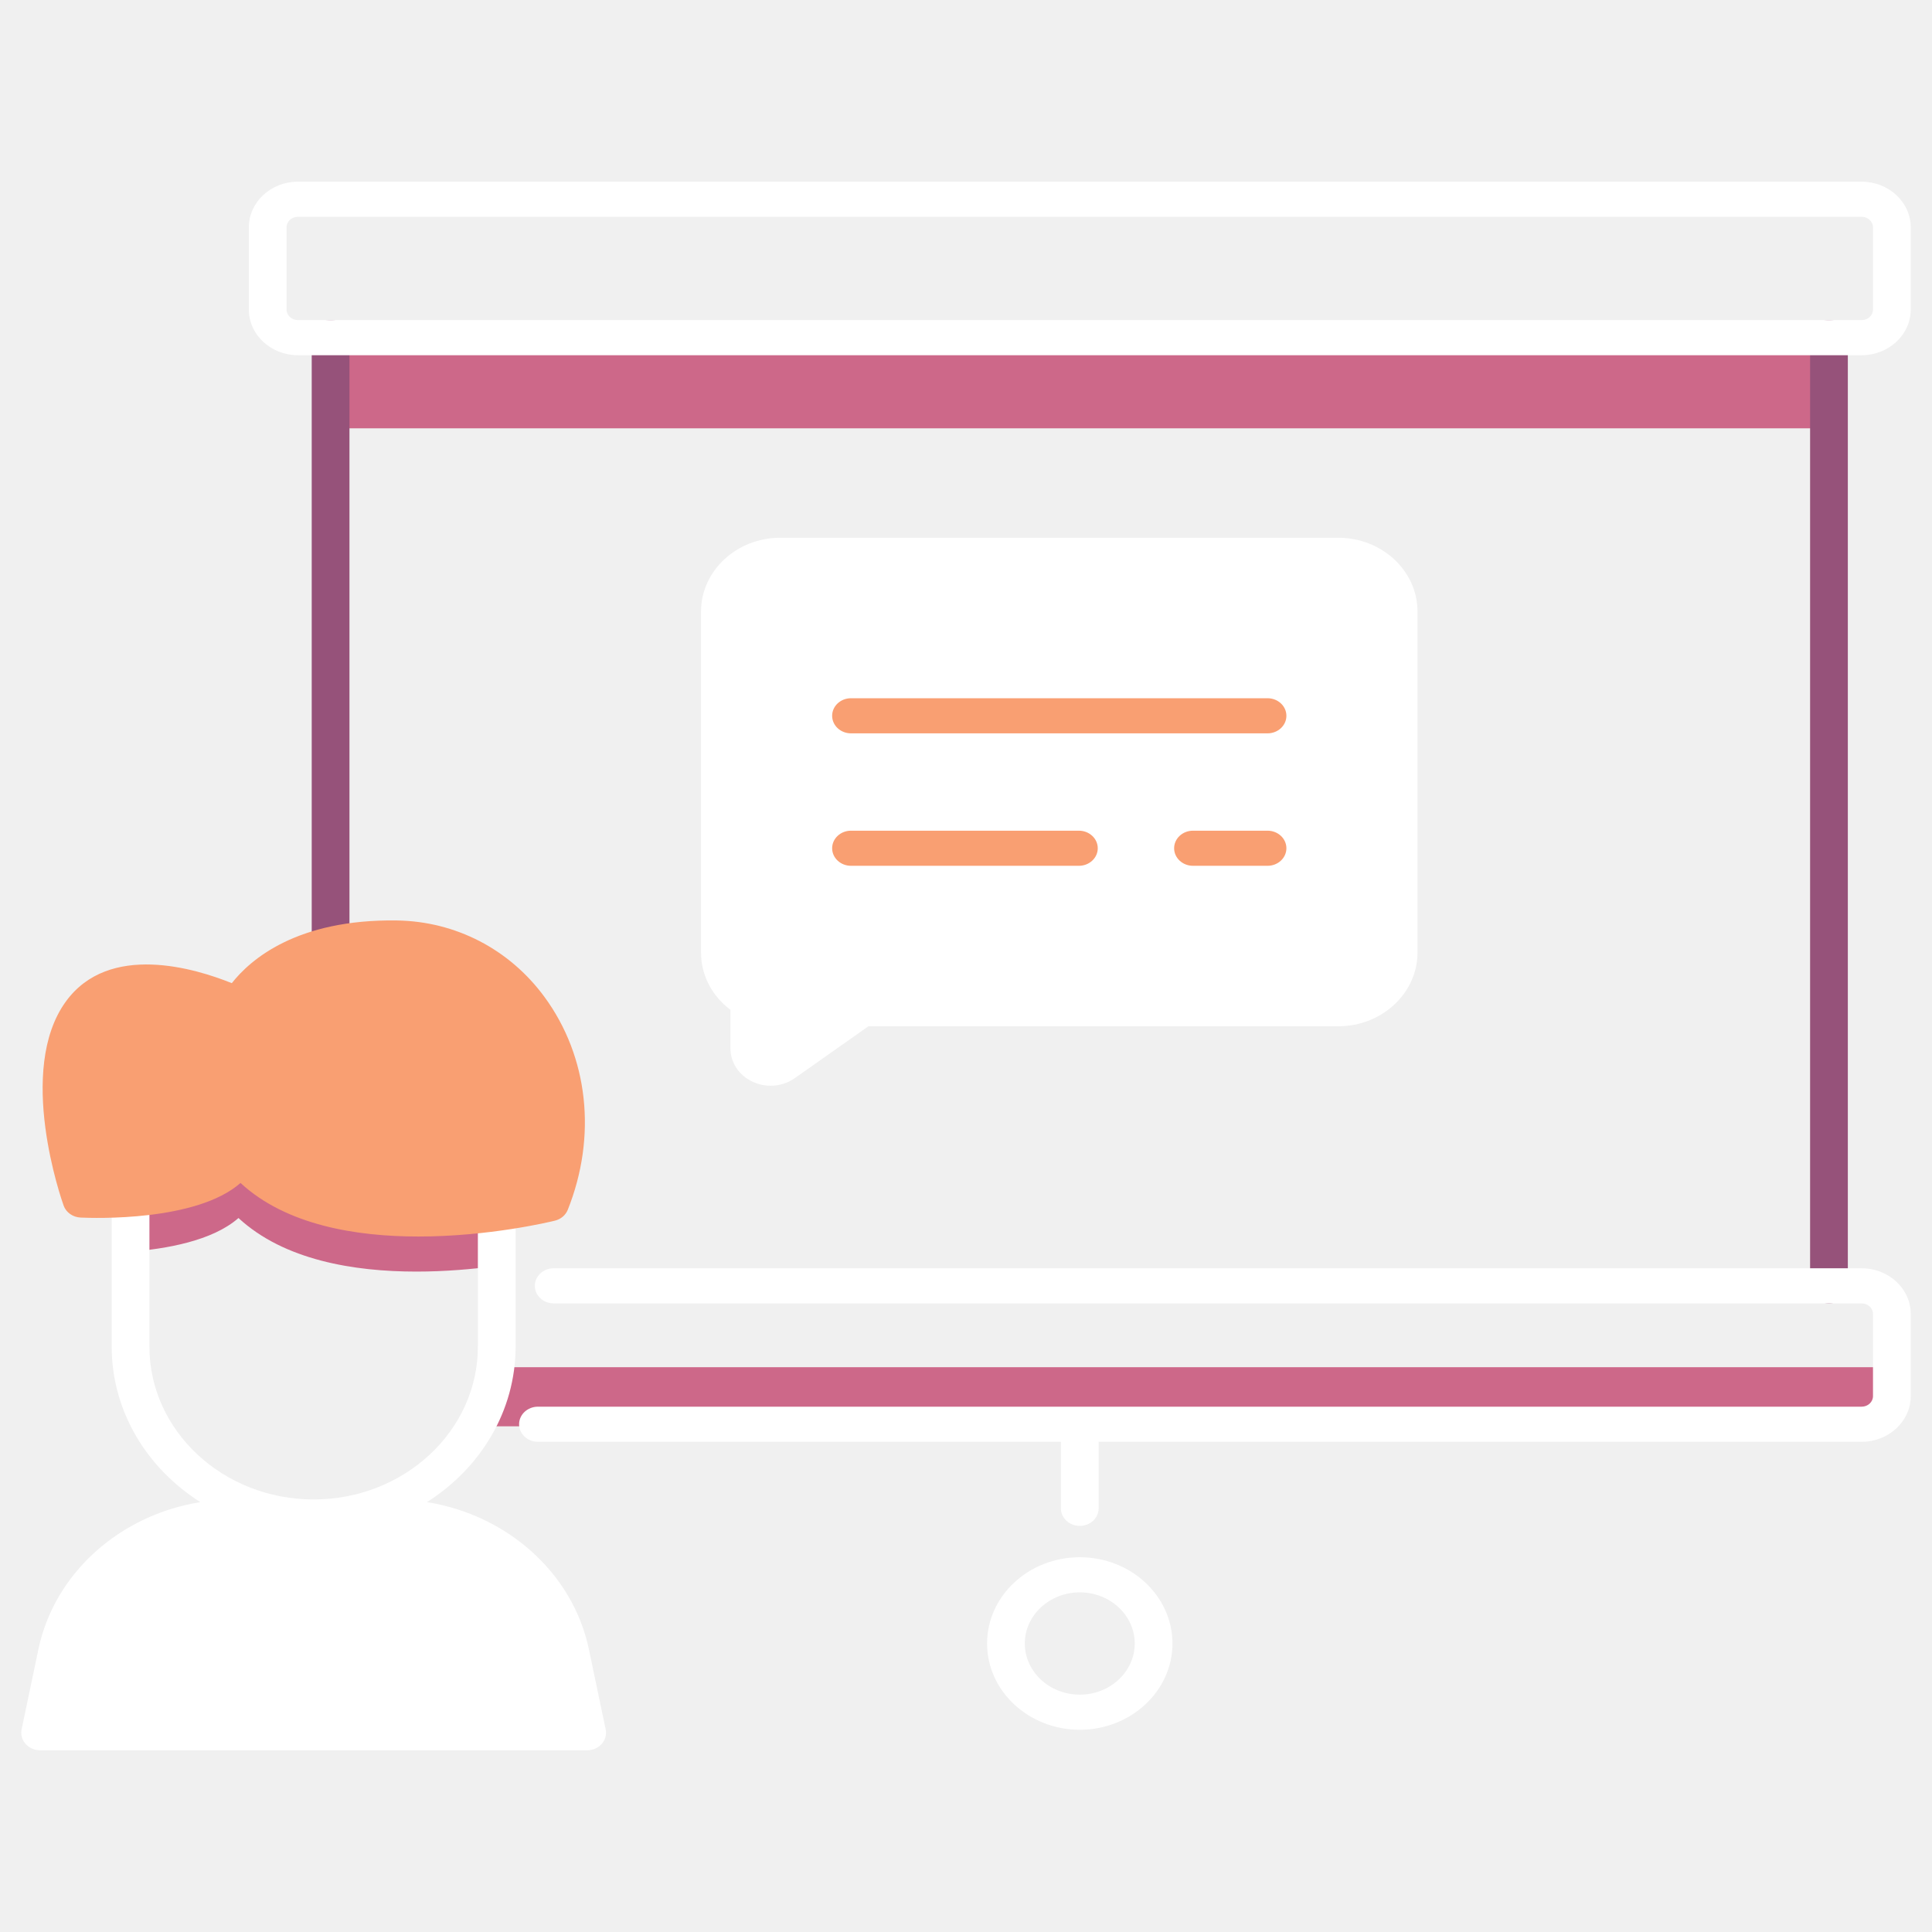
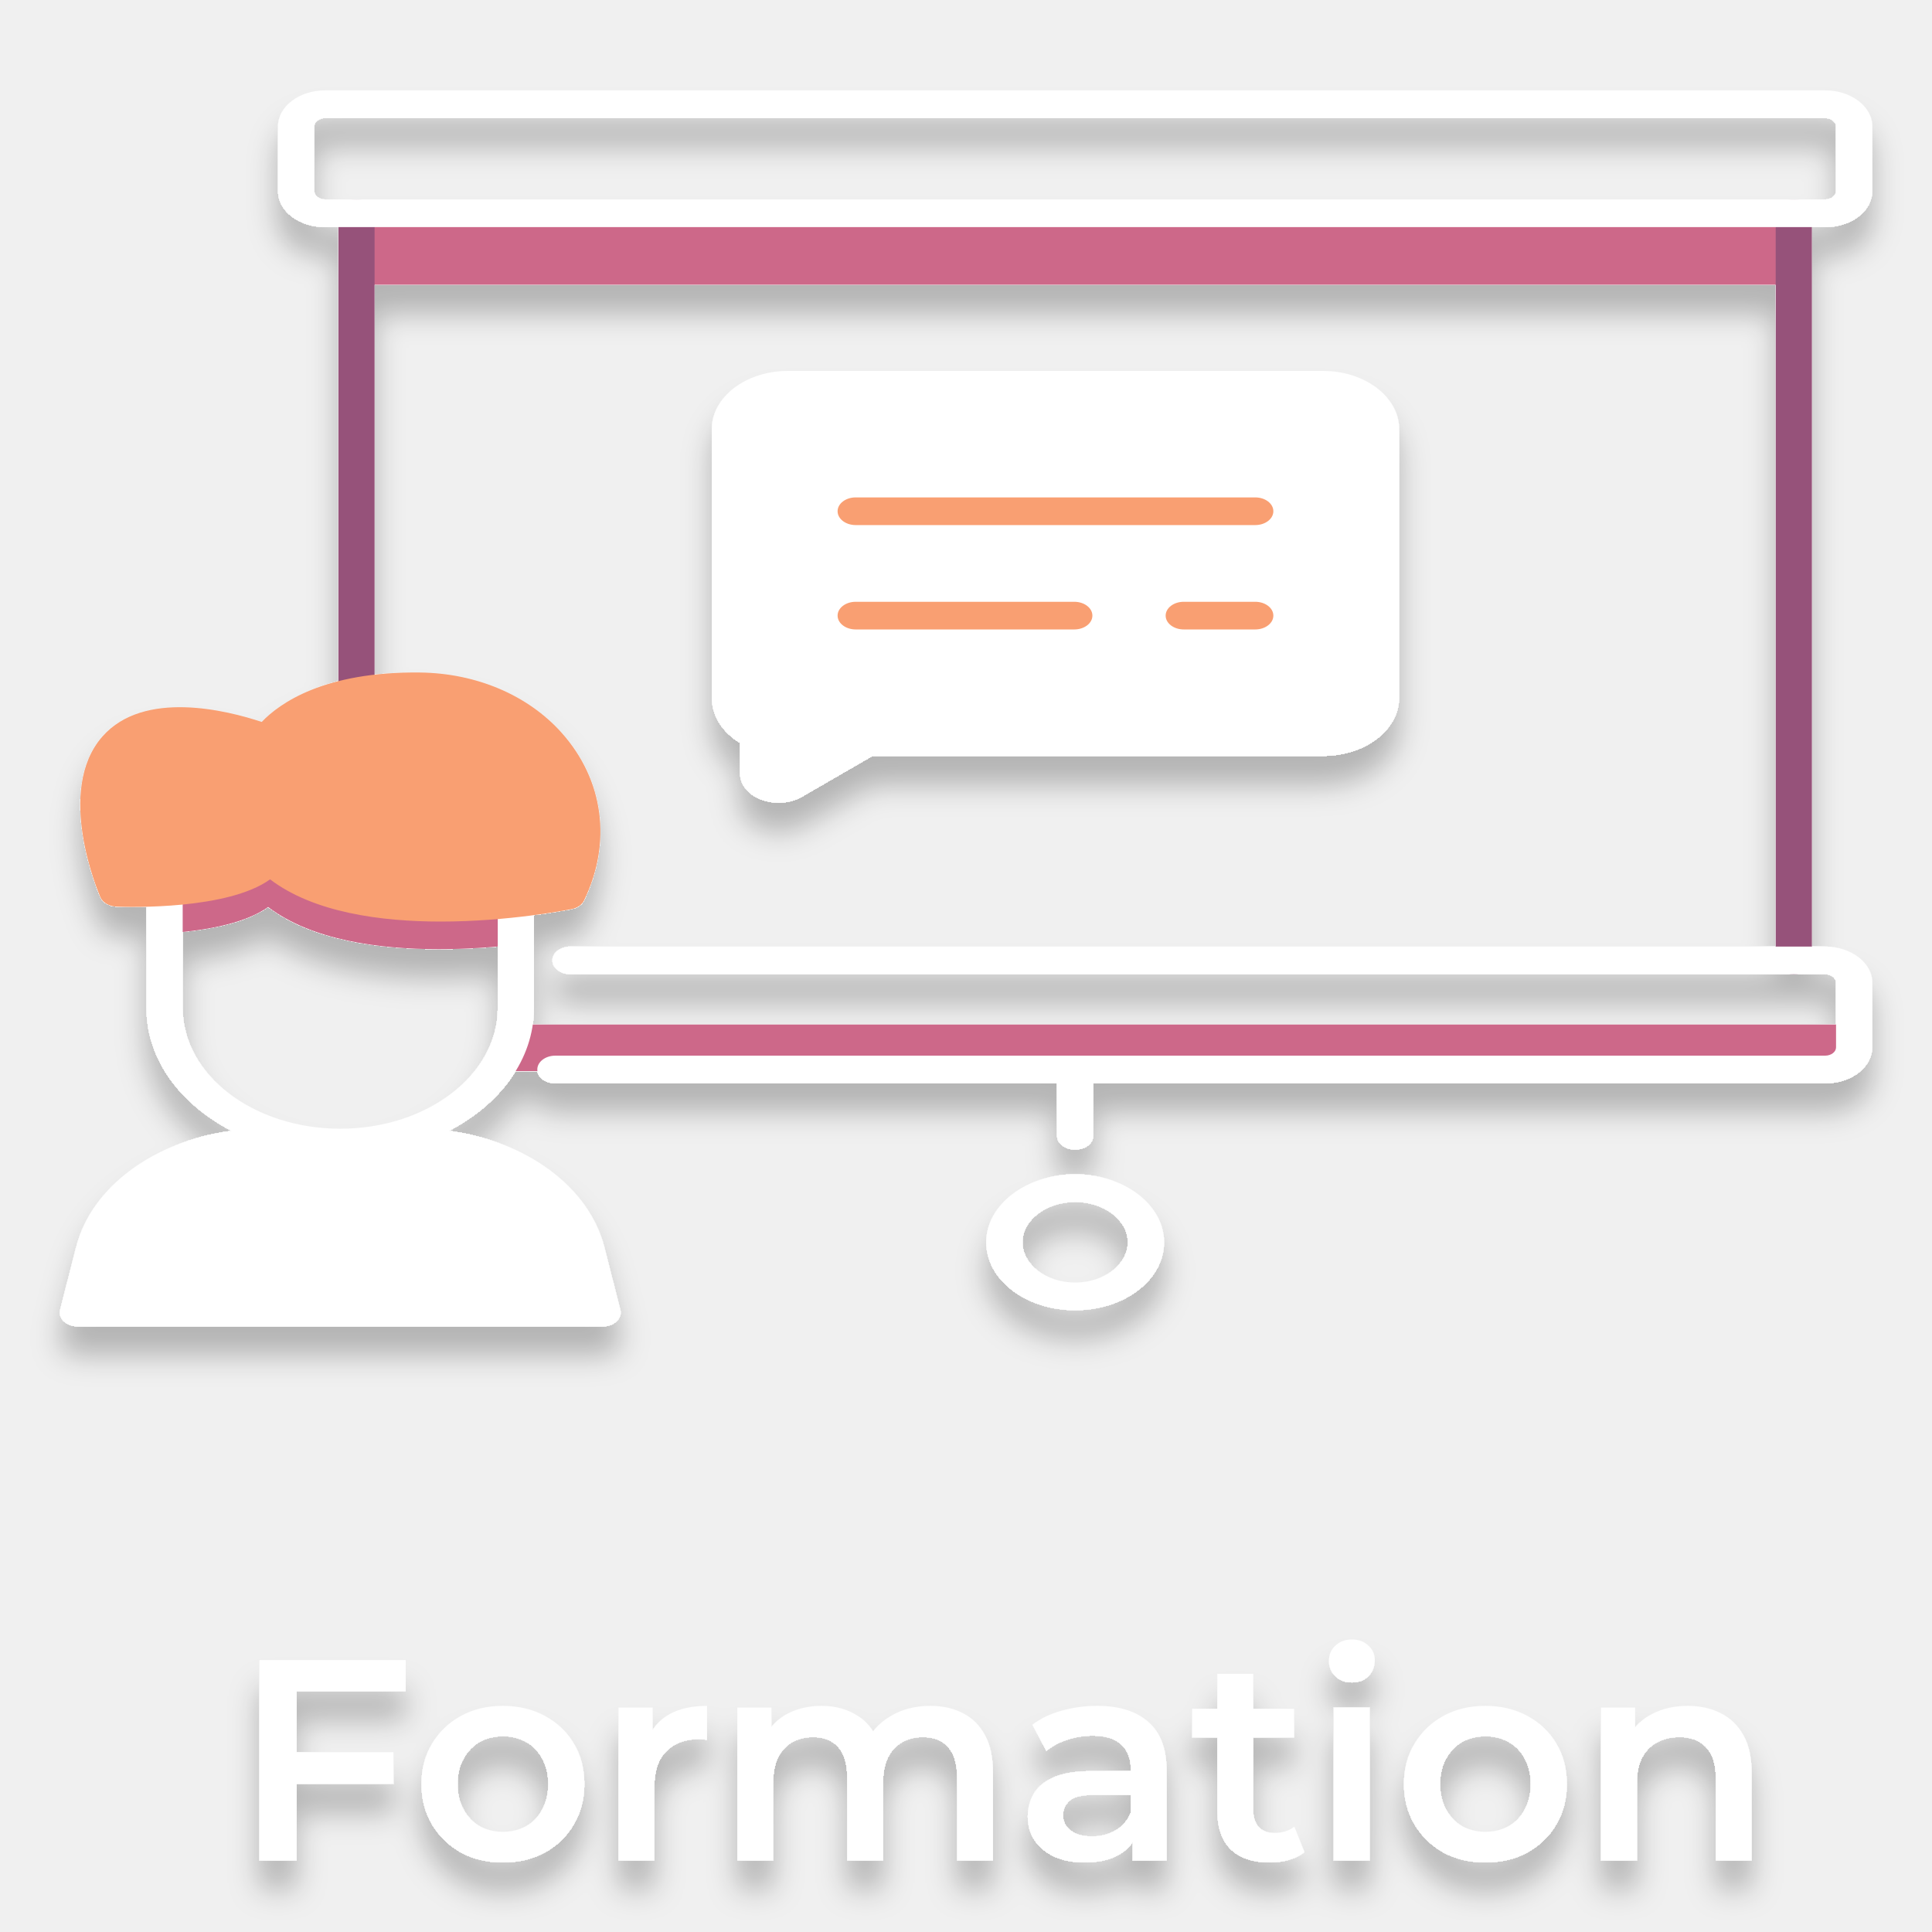
- <svg xmlns="http://www.w3.org/2000/svg" width="100" height="100" viewBox="0 0 274 255" fill="none">
-   <path d="M18.368 168.024C23.537 167.64 30.138 166.485 33.821 163.242C40.288 169.221 50.204 170.84 59.051 170.839C63.108 170.839 66.939 170.498 70.108 170.082L69.764 162.894C66.663 163.29 62.962 163.606 59.051 163.606C50.205 163.606 40.288 161.988 33.821 156.009C30.125 159.265 23.488 160.416 18.31 160.796L18.368 168.024Z" fill="#CD6889" />
-   <path d="M259.387 38.88H46.885V51.246H259.387V38.88Z" fill="#CD6889" />
-   <path d="M267.555 184.4H69.035V192.781H267.555V184.4Z" fill="#CD6889" />
-   <path d="M46.885 126.967C45.407 126.967 44.209 125.852 44.209 124.477V38.386C44.209 37.011 45.407 35.896 46.885 35.896C48.363 35.896 49.561 37.011 49.561 38.386V124.477C49.561 125.852 48.363 126.967 46.885 126.967Z" fill="#96527A" />
-   <path d="M259.387 175.35C257.909 175.35 256.711 174.235 256.711 172.86V38.386C256.711 37.011 257.909 35.896 259.387 35.896C260.865 35.896 262.063 37.011 262.063 38.386V172.86C262.063 174.235 260.865 175.35 259.387 175.35Z" fill="#96527A" />
-   <path d="M83.521 224.422C81.249 213.578 71.942 205.353 60.548 203.534C68.132 198.734 73.124 190.639 73.124 181.478V162.57C73.124 161.194 71.926 160.079 70.448 160.079C68.971 160.079 67.773 161.194 67.773 162.57V181.478C67.773 193.431 57.324 203.154 44.482 203.154C31.639 203.154 21.191 193.431 21.191 181.478V160.542C21.191 159.167 19.993 158.052 18.515 158.052C17.038 158.052 15.84 159.167 15.84 160.542V181.478C15.84 190.639 20.832 198.734 28.416 203.534C17.022 205.354 7.715 213.578 5.443 224.422L3.066 235.764C2.913 236.495 3.119 237.25 3.627 237.824C4.136 238.399 4.893 238.731 5.692 238.731H83.272C84.071 238.731 84.829 238.399 85.337 237.824C85.846 237.25 86.051 236.495 85.898 235.764L83.521 224.422Z" fill="white" />
-   <path d="M264.026 16.268H42.246C38.41 16.268 35.289 19.173 35.289 22.743V34.402C35.289 37.972 38.41 40.876 42.246 40.876H264.026C267.862 40.876 270.983 37.972 270.983 34.402V22.743C270.983 19.173 267.862 16.268 264.026 16.268ZM265.632 34.402C265.632 35.225 264.911 35.896 264.026 35.896H42.246C41.361 35.896 40.64 35.225 40.64 34.402V22.743C40.64 21.919 41.361 21.249 42.246 21.249H264.026C264.911 21.249 265.632 21.919 265.632 22.743V34.402Z" fill="white" />
-   <path d="M106.752 143.921C107.562 144.295 108.431 144.48 109.294 144.48C110.508 144.48 111.71 144.116 112.724 143.401L123.162 136.048H189.794C195.991 136.048 201.032 131.357 201.032 125.589V77.225C201.032 71.457 195.991 66.766 189.794 66.766H110.662C104.465 66.766 99.424 71.457 99.424 77.225V125.589C99.424 128.796 100.958 131.74 103.593 133.713V139.175C103.593 141.201 104.803 143.019 106.752 143.921Z" fill="white" />
-   <path d="M153.136 211.35C145.887 211.35 139.99 216.838 139.99 223.584C139.99 230.33 145.887 235.819 153.136 235.819C160.385 235.819 166.282 230.33 166.282 223.584C166.283 216.838 160.385 211.35 153.136 211.35ZM153.136 230.839C148.838 230.839 145.341 227.585 145.341 223.585C145.341 219.585 148.838 216.331 153.136 216.331C157.434 216.331 160.931 219.585 160.931 223.585C160.931 227.585 157.434 230.839 153.136 230.839Z" fill="white" />
-   <path d="M264.026 170.37H78.528C77.051 170.37 75.853 171.485 75.853 172.86C75.853 174.235 77.051 175.35 78.528 175.35H264.026C264.911 175.35 265.632 176.021 265.632 176.844V188.504C265.632 189.328 264.911 189.998 264.026 189.998H76.295C74.817 189.998 73.619 191.113 73.619 192.488C73.619 193.863 74.817 194.978 76.295 194.978H150.46V204.416C150.46 205.791 151.658 206.906 153.136 206.906C154.614 206.906 155.812 205.791 155.812 204.416V194.978H264.026C267.862 194.978 270.983 192.074 270.983 188.504V176.844C270.983 173.274 267.862 170.37 264.026 170.37Z" fill="white" />
-   <path d="M179.764 94.505H120.692C119.214 94.505 118.016 93.39 118.016 92.015C118.016 90.639 119.214 89.524 120.692 89.524H179.764C181.242 89.524 182.44 90.639 182.44 92.015C182.44 93.39 181.242 94.505 179.764 94.505Z" fill="#F99F72" />
-   <path d="M153.01 113.29H120.692C119.214 113.29 118.016 112.175 118.016 110.8C118.016 109.425 119.214 108.31 120.692 108.31H153.01C154.488 108.31 155.686 109.425 155.686 110.8C155.686 112.175 154.488 113.29 153.01 113.29Z" fill="#F99F72" />
-   <path d="M179.764 113.29H169.193C167.715 113.29 166.517 112.175 166.517 110.8C166.517 109.425 167.715 108.31 169.193 108.31H179.764C181.242 108.31 182.44 109.425 182.44 110.8C182.44 112.175 181.242 113.29 179.764 113.29Z" fill="#F99F72" />
-   <path d="M77.21 131.876C72.24 125.112 64.61 121.163 56.276 121.042C42.069 120.834 35.483 126.615 32.875 129.934C27.753 127.863 15.472 124.102 9.345 132.53C2.265 142.271 8.743 160.698 9.023 161.478C9.371 162.451 10.326 163.126 11.428 163.178C13.317 163.266 27.885 163.751 34.11 158.269C40.577 164.248 50.493 165.867 59.34 165.866C69.354 165.866 77.996 163.791 78.7 163.617C79.54 163.41 80.22 162.836 80.522 162.077C84.683 151.651 83.444 140.361 77.21 131.876Z" fill="#F99F72" />
+ <svg xmlns="http://www.w3.org/2000/svg" width="120" height="120" viewBox="0 0 267 270" fill="none">
+   <g filter="url(#filter0_d_339_69)">
+     <path d="M39.52 244.88H53.48V249.28H39.52V244.88ZM39.96 260H34.76V232H55.2V236.36H39.96V260ZM68.763 260.28C66.576 260.28 64.629 259.813 62.923 258.88C61.216 257.92 59.87 256.613 58.883 254.96C57.896 253.307 57.403 251.427 57.403 249.32C57.403 247.187 57.896 245.307 58.883 243.68C59.87 242.027 61.216 240.733 62.923 239.8C64.629 238.867 66.576 238.4 68.763 238.4C70.976 238.4 72.936 238.867 74.643 239.8C76.376 240.733 77.723 242.013 78.683 243.64C79.669 245.267 80.163 247.16 80.163 249.32C80.163 251.427 79.669 253.307 78.683 254.96C77.723 256.613 76.376 257.92 74.643 258.88C72.936 259.813 70.976 260.28 68.763 260.28ZM68.763 256C69.99 256 71.083 255.733 72.043 255.2C73.003 254.667 73.749 253.893 74.283 252.88C74.843 251.867 75.123 250.68 75.123 249.32C75.123 247.933 74.843 246.747 74.283 245.76C73.749 244.747 73.003 243.973 72.043 243.44C71.083 242.907 70.003 242.64 68.803 242.64C67.576 242.64 66.483 242.907 65.523 243.44C64.59 243.973 63.843 244.747 63.283 245.76C62.723 246.747 62.443 247.933 62.443 249.32C62.443 250.68 62.723 251.867 63.283 252.88C63.843 253.893 64.59 254.667 65.523 255.2C66.483 255.733 67.563 256 68.763 256ZM84.944 260V238.64H89.704V244.52L89.144 242.8C89.784 241.36 90.784 240.267 92.144 239.52C93.531 238.773 95.251 238.4 97.304 238.4V243.16C97.091 243.107 96.891 243.08 96.704 243.08C96.517 243.053 96.331 243.04 96.144 243.04C94.251 243.04 92.744 243.6 91.624 244.72C90.504 245.813 89.944 247.453 89.944 249.64V260H84.944ZM128.506 238.4C130.212 238.4 131.719 238.733 133.026 239.4C134.359 240.067 135.399 241.093 136.146 242.48C136.892 243.84 137.266 245.6 137.266 247.76V260H132.266V248.4C132.266 246.507 131.852 245.093 131.026 244.16C130.199 243.227 129.012 242.76 127.466 242.76C126.372 242.76 125.399 243 124.546 243.48C123.719 243.96 123.066 244.667 122.586 245.6C122.132 246.533 121.906 247.72 121.906 249.16V260H116.906V248.4C116.906 246.507 116.492 245.093 115.666 244.16C114.839 243.227 113.652 242.76 112.106 242.76C111.012 242.76 110.039 243 109.186 243.48C108.359 243.96 107.706 244.667 107.226 245.6C106.772 246.533 106.546 247.72 106.546 249.16V260H101.546V238.64H106.306V244.32L105.466 242.64C106.186 241.253 107.226 240.2 108.586 239.48C109.972 238.76 111.546 238.4 113.306 238.4C115.306 238.4 117.039 238.893 118.506 239.88C119.999 240.867 120.986 242.36 121.466 244.36L119.506 243.68C120.199 242.08 121.346 240.8 122.946 239.84C124.546 238.88 126.399 238.4 128.506 238.4ZM156.815 260V255.68L156.535 254.76V247.2C156.535 245.733 156.095 244.6 155.215 243.8C154.335 242.973 153.002 242.56 151.215 242.56C150.015 242.56 148.828 242.747 147.655 243.12C146.508 243.493 145.535 244.013 144.735 244.68L142.775 241.04C143.922 240.16 145.282 239.507 146.855 239.08C148.455 238.627 150.108 238.4 151.815 238.4C154.908 238.4 157.295 239.147 158.975 240.64C160.682 242.107 161.535 244.387 161.535 247.48V260H156.815ZM150.095 260.28C148.495 260.28 147.095 260.013 145.895 259.48C144.695 258.92 143.762 258.16 143.095 257.2C142.455 256.213 142.135 255.107 142.135 253.88C142.135 252.68 142.415 251.6 142.975 250.64C143.562 249.68 144.508 248.92 145.815 248.36C147.122 247.8 148.855 247.52 151.015 247.52H157.215V250.84H151.375C149.668 250.84 148.522 251.12 147.935 251.68C147.348 252.213 147.055 252.88 147.055 253.68C147.055 254.587 147.415 255.307 148.135 255.84C148.855 256.373 149.855 256.64 151.135 256.64C152.362 256.64 153.455 256.36 154.415 255.8C155.402 255.24 156.108 254.413 156.535 253.32L157.375 256.32C156.895 257.573 156.028 258.547 154.775 259.24C153.548 259.933 151.988 260.28 150.095 260.28ZM175.992 260.28C173.645 260.28 171.832 259.68 170.552 258.48C169.272 257.253 168.632 255.453 168.632 253.08V233.92H173.632V252.96C173.632 253.973 173.885 254.76 174.392 255.32C174.925 255.88 175.659 256.16 176.592 256.16C177.712 256.16 178.645 255.867 179.392 255.28L180.792 258.84C180.205 259.32 179.485 259.68 178.632 259.92C177.779 260.16 176.899 260.28 175.992 260.28ZM165.112 242.8V238.8H179.352V242.8H165.112ZM184.905 260V238.64H189.905V260H184.905ZM187.425 235.12C186.492 235.12 185.718 234.827 185.105 234.24C184.518 233.653 184.225 232.947 184.225 232.12C184.225 231.267 184.518 230.56 185.105 230C185.718 229.413 186.492 229.12 187.425 229.12C188.358 229.12 189.118 229.4 189.705 229.96C190.318 230.493 190.625 231.173 190.625 232C190.625 232.88 190.332 233.627 189.745 234.24C189.158 234.827 188.385 235.12 187.425 235.12ZM206.068 260.28C203.881 260.28 201.934 259.813 200.228 258.88C198.521 257.92 197.174 256.613 196.188 254.96C195.201 253.307 194.708 251.427 194.708 249.32C194.708 247.187 195.201 245.307 196.188 243.68C197.174 242.027 198.521 240.733 200.228 239.8C201.934 238.867 203.881 238.4 206.068 238.4C208.281 238.4 210.241 238.867 211.948 239.8C213.681 240.733 215.028 242.013 215.988 243.64C216.974 245.267 217.468 247.16 217.468 249.32C217.468 251.427 216.974 253.307 215.988 254.96C215.028 256.613 213.681 257.92 211.948 258.88C210.241 259.813 208.281 260.28 206.068 260.28ZM206.068 256C207.294 256 208.388 255.733 209.348 255.2C210.308 254.667 211.054 253.893 211.588 252.88C212.148 251.867 212.428 250.68 212.428 249.32C212.428 247.933 212.148 246.747 211.588 245.76C211.054 244.747 210.308 243.973 209.348 243.44C208.388 242.907 207.308 242.64 206.108 242.64C204.881 242.64 203.788 242.907 202.828 243.44C201.894 243.973 201.148 244.747 200.588 245.76C200.028 246.747 199.748 247.933 199.748 249.32C199.748 250.68 200.028 251.867 200.588 252.88C201.148 253.893 201.894 254.667 202.828 255.2C203.788 255.733 204.868 256 206.068 256ZM234.369 238.4C236.075 238.4 237.595 238.733 238.929 239.4C240.289 240.067 241.355 241.093 242.129 242.48C242.902 243.84 243.289 245.6 243.289 247.76V260H238.289V248.4C238.289 246.507 237.835 245.093 236.929 244.16C236.049 243.227 234.809 242.76 233.209 242.76C232.035 242.76 230.995 243 230.089 243.48C229.182 243.96 228.475 244.68 227.969 245.64C227.489 246.573 227.249 247.76 227.249 249.2V260H222.249V238.64H227.009V244.4L226.169 242.64C226.915 241.28 227.995 240.24 229.409 239.52C230.849 238.773 232.502 238.4 234.369 238.4Z" fill="white" />
+     <path d="M21.362 130.466C26.249 130.168 32.489 129.271 35.969 126.753C42.083 131.395 51.456 132.652 59.819 132.652C63.653 132.652 67.274 132.387 70.27 132.063L69.945 126.482C67.013 126.79 63.515 127.036 59.819 127.036C51.456 127.036 42.083 125.779 35.969 121.137C32.476 123.664 26.203 124.558 21.308 124.853L21.362 130.466Z" fill="#CD6889" />
+     <path d="M249.187 30.189H48.318V39.791H249.187V30.189Z" fill="#CD6889" />
+     <path d="M256.908 143.181H69.256V149.689H256.908V143.181Z" fill="#CD6889" />
+     <path d="M48.318 98.586C46.922 98.586 45.789 97.72 45.789 96.653V29.806C45.789 28.738 46.922 27.872 48.318 27.872C49.715 27.872 50.848 28.738 50.848 29.806V96.653C50.848 97.72 49.715 98.586 48.318 98.586Z" fill="#96527A" />
+     <path d="M249.187 136.154C247.79 136.154 246.658 135.289 246.658 134.221V29.806C246.658 28.738 247.79 27.872 249.187 27.872C250.584 27.872 251.716 28.738 251.716 29.806V134.221C251.716 135.289 250.584 136.154 249.187 136.154Z" fill="#96527A" />
+     <path d="M82.949 174.257C80.801 165.837 72.003 159.451 61.233 158.038C68.402 154.311 73.121 148.026 73.121 140.913V126.23C73.121 125.163 71.989 124.297 70.592 124.297C69.195 124.297 68.063 125.163 68.063 126.23V140.913C68.063 150.193 58.186 157.743 46.047 157.743C33.907 157.743 24.031 150.193 24.031 140.913V124.656C24.031 123.589 22.898 122.723 21.502 122.723C20.105 122.723 18.973 123.589 18.973 124.656V140.913C18.973 148.026 23.692 154.311 30.861 158.038C20.09 159.451 11.293 165.837 9.145 174.257L6.898 183.064C6.753 183.631 6.948 184.218 7.429 184.664C7.909 185.11 8.625 185.368 9.381 185.368H82.713C83.469 185.368 84.185 185.11 84.665 184.664C85.146 184.218 85.34 183.631 85.196 183.064L82.949 174.257Z" fill="white" />
+     <path d="M253.572 12.632H43.933C40.307 12.632 37.357 14.887 37.357 17.659V26.712C37.357 29.484 40.307 31.739 43.933 31.739H253.572C257.198 31.739 260.149 29.484 260.149 26.712V17.659C260.149 14.887 257.198 12.632 253.572 12.632ZM255.09 26.712C255.09 27.352 254.409 27.872 253.572 27.872H43.933C43.096 27.872 42.416 27.352 42.416 26.712V17.659C42.416 17.02 43.096 16.499 43.933 16.499H253.572C254.409 16.499 255.09 17.02 255.09 17.659V26.712Z" fill="white" />
+     <path d="M104.908 111.75C105.674 112.041 106.495 112.184 107.311 112.184C108.458 112.184 109.595 111.901 110.553 111.346L120.419 105.637H183.404C189.261 105.637 194.027 101.994 194.027 97.516V59.963C194.027 55.485 189.261 51.842 183.404 51.842H108.604C102.746 51.842 97.981 55.485 97.981 59.963V97.516C97.981 100.006 99.431 102.292 101.922 103.824V108.066C101.922 109.638 103.066 111.05 104.908 111.75Z" fill="white" />
+     <path d="M148.753 164.107C141.9 164.107 136.326 168.368 136.326 173.607C136.326 178.845 141.901 183.106 148.753 183.106C155.605 183.106 161.179 178.845 161.179 173.607C161.18 168.368 155.605 164.107 148.753 164.107ZM148.753 179.24C144.69 179.24 141.385 176.713 141.385 173.607C141.385 170.501 144.69 167.974 148.753 167.974C152.815 167.974 156.121 170.501 156.121 173.607C156.121 176.713 152.816 179.24 148.753 179.24Z" fill="white" />
+     <path d="M253.572 132.287H78.229C76.833 132.287 75.7 133.153 75.7 134.221C75.7 135.289 76.833 136.154 78.229 136.154H253.572C254.409 136.154 255.09 136.675 255.09 137.315V146.368C255.09 147.007 254.409 147.528 253.572 147.528H76.118C74.721 147.528 73.589 148.394 73.589 149.461C73.589 150.529 74.721 151.395 76.118 151.395H146.223V158.723C146.223 159.791 147.356 160.657 148.753 160.657C150.15 160.657 151.282 159.791 151.282 158.723V151.395H253.572C257.198 151.395 260.149 149.14 260.149 146.368V137.315C260.149 134.543 257.198 132.287 253.572 132.287Z" fill="white" />
+     <path d="M173.923 73.38H118.084C116.688 73.38 115.555 72.514 115.555 71.447C115.555 70.379 116.688 69.513 118.084 69.513H173.923C175.32 69.513 176.453 70.379 176.453 71.447C176.453 72.514 175.32 73.38 173.923 73.38Z" fill="#F99F72" />
+     <path d="M148.634 87.967H118.084C116.688 87.967 115.555 87.101 115.555 86.033C115.555 84.965 116.688 84.1 118.084 84.1H148.634C150.031 84.1 151.163 84.965 151.163 86.033C151.163 87.101 150.031 87.967 148.634 87.967Z" fill="#F99F72" />
+     <path d="M173.923 87.967H163.931C162.533 87.967 161.401 87.101 161.401 86.033C161.401 84.965 162.533 84.1 163.931 84.1H173.923C175.32 84.1 176.453 84.965 176.453 86.033C176.453 87.101 175.32 87.967 173.923 87.967Z" fill="#F99F72" />
+     <path d="M76.983 102.398C72.285 97.146 65.073 94.079 57.196 93.985C43.766 93.824 37.541 98.313 35.075 100.89C30.234 99.282 18.625 96.362 12.833 102.906C6.141 110.469 12.265 124.778 12.529 125.383C12.858 126.139 13.761 126.663 14.802 126.703C16.588 126.771 30.358 127.148 36.242 122.891C42.355 127.534 51.729 128.79 60.092 128.79C69.557 128.79 77.727 127.179 78.391 127.044C79.185 126.883 79.828 126.437 80.114 125.848C84.047 117.753 82.876 108.986 76.983 102.398Z" fill="#F99F72" />
+   </g>
+   <defs>
+     <filter id="filter0_d_339_69" x="0" y="0" width="267" height="268.28" filterUnits="userSpaceOnUse" color-interpolation-filters="sRGB">
+       <feFlood flood-opacity="0" result="BackgroundImageFix" />
+       <feColorMatrix in="SourceAlpha" type="matrix" values="0 0 0 0 0 0 0 0 0 0 0 0 0 0 0 0 0 0 127 0" result="hardAlpha" />
+       <feOffset dy="4" />
+       <feGaussianBlur stdDeviation="2" />
+       <feComposite in2="hardAlpha" operator="out" />
+       <feColorMatrix type="matrix" values="0 0 0 0 0 0 0 0 0 0 0 0 0 0 0 0 0 0 0.25 0" />
+       <feBlend mode="normal" in2="BackgroundImageFix" result="effect1_dropShadow_339_69" />
+       <feBlend mode="normal" in="SourceGraphic" in2="effect1_dropShadow_339_69" result="shape" />
+     </filter>
+   </defs>
</svg>
